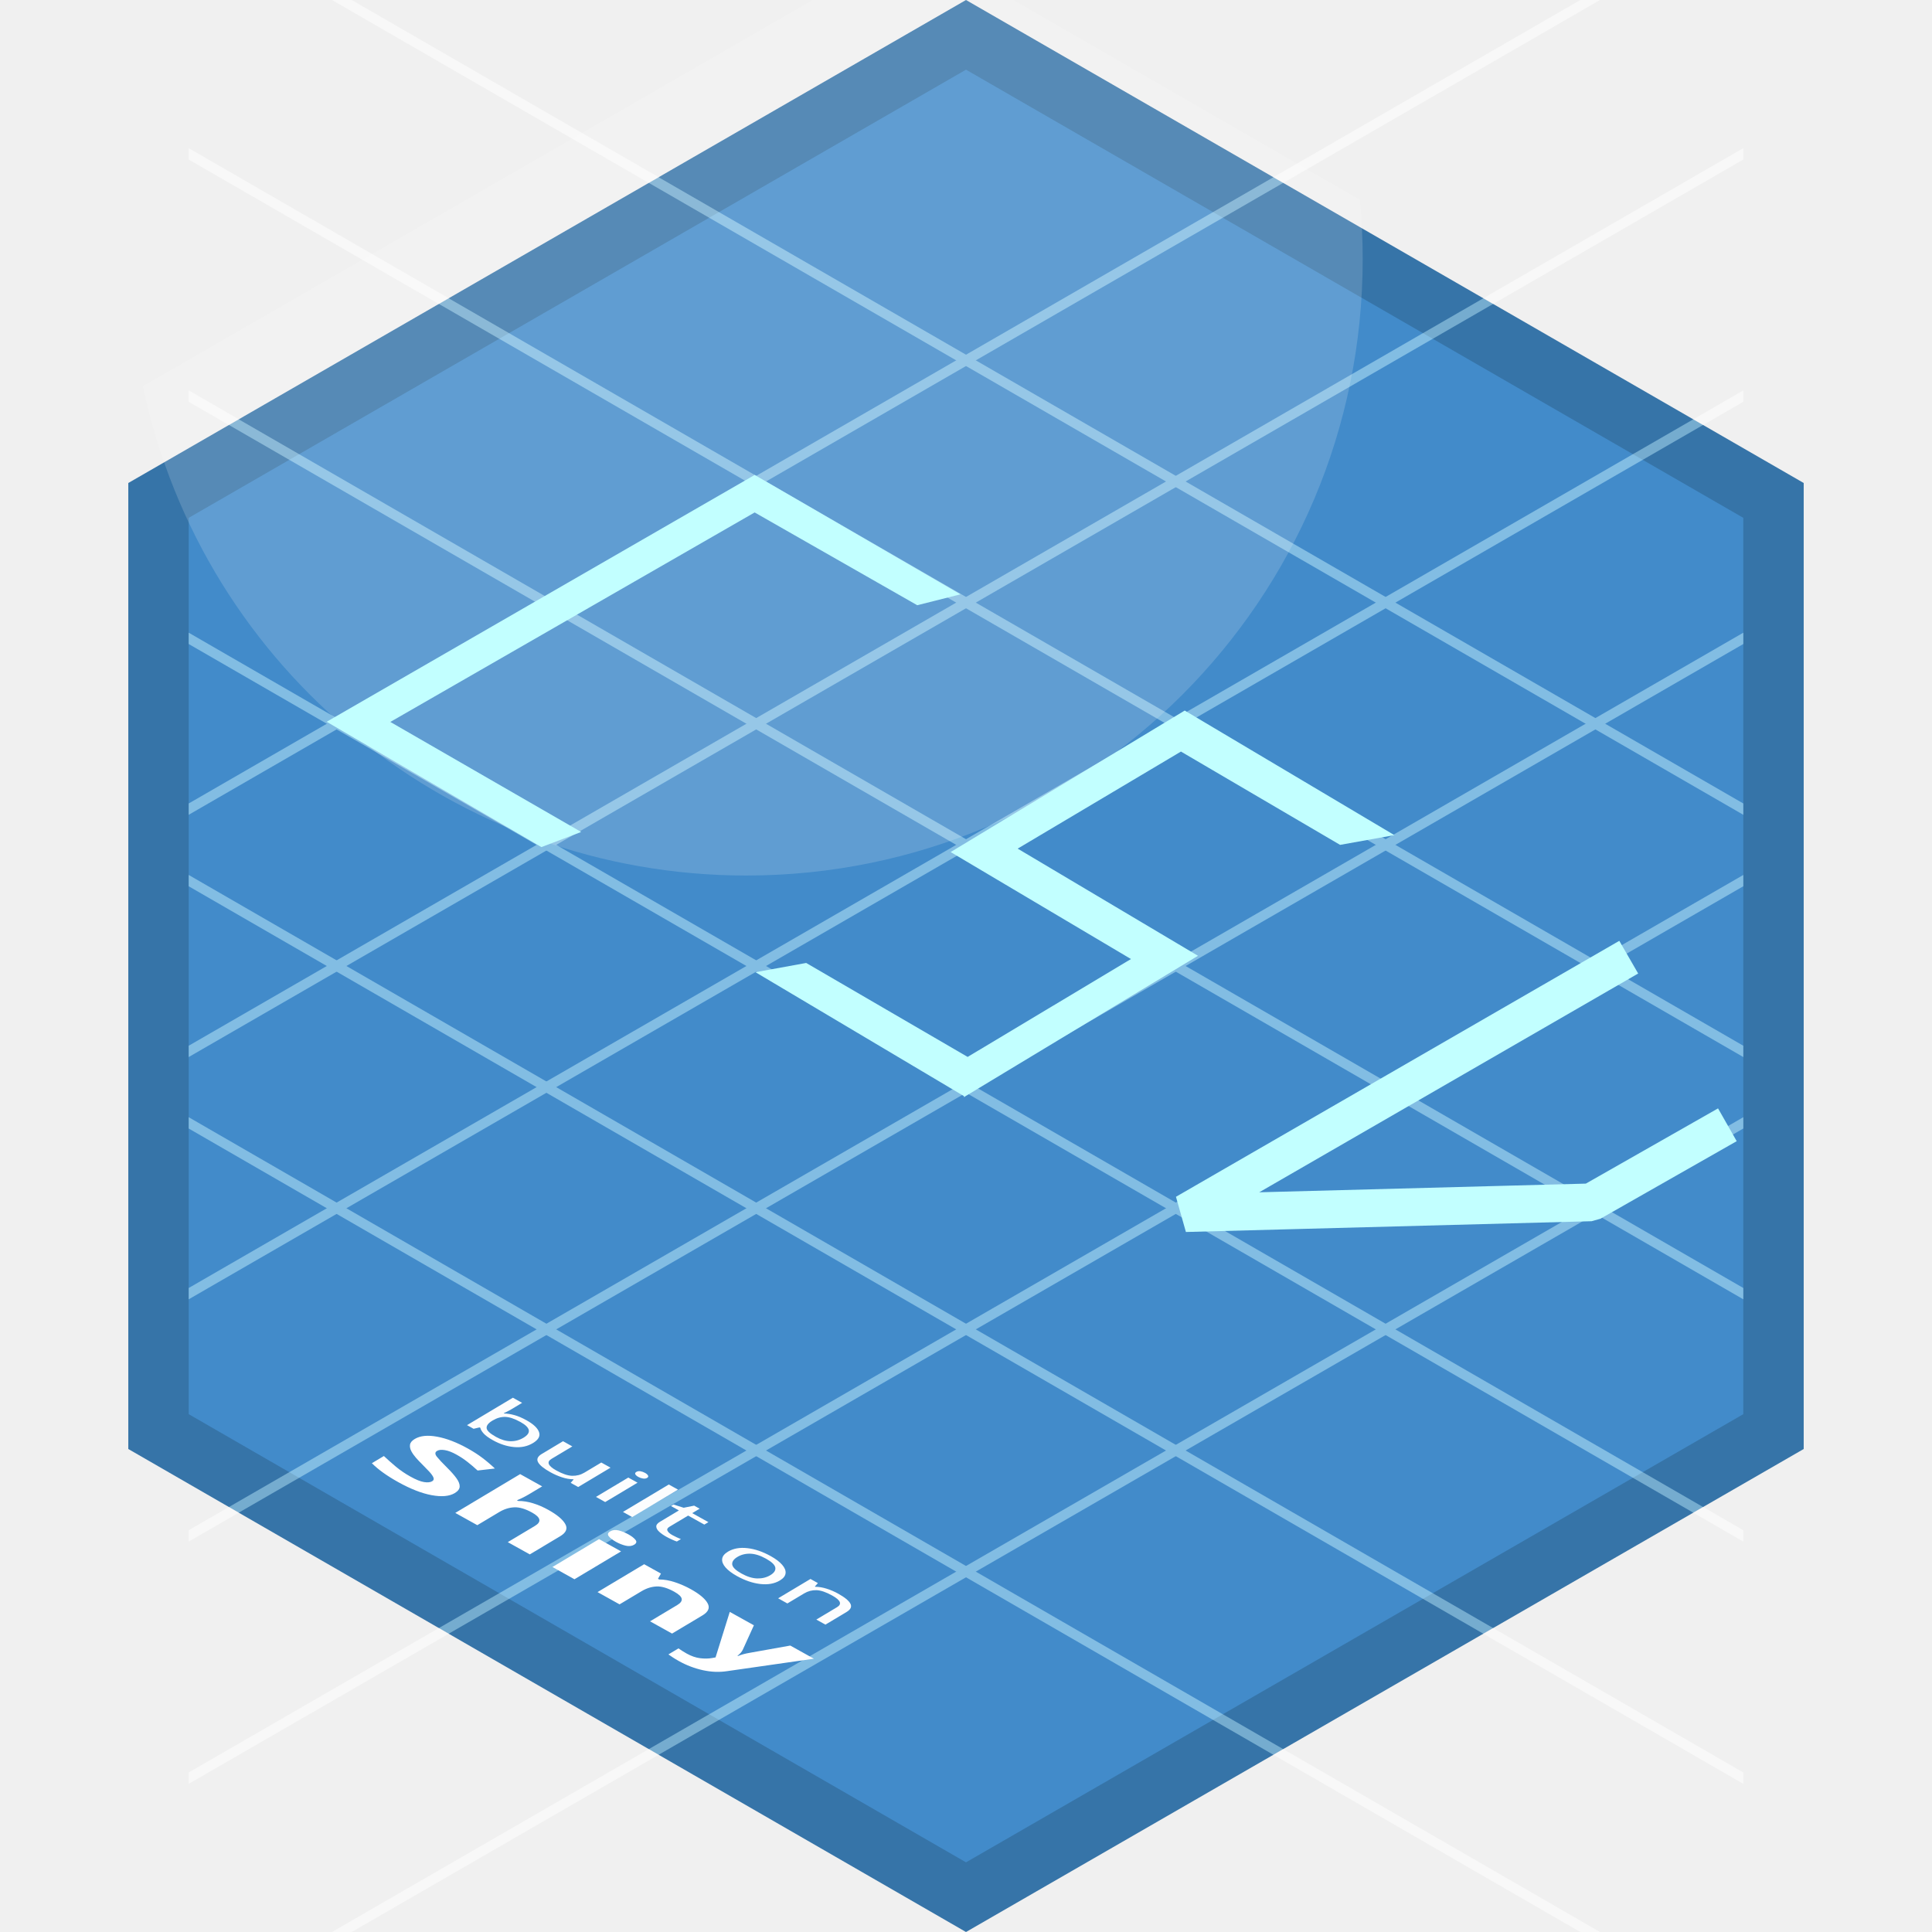
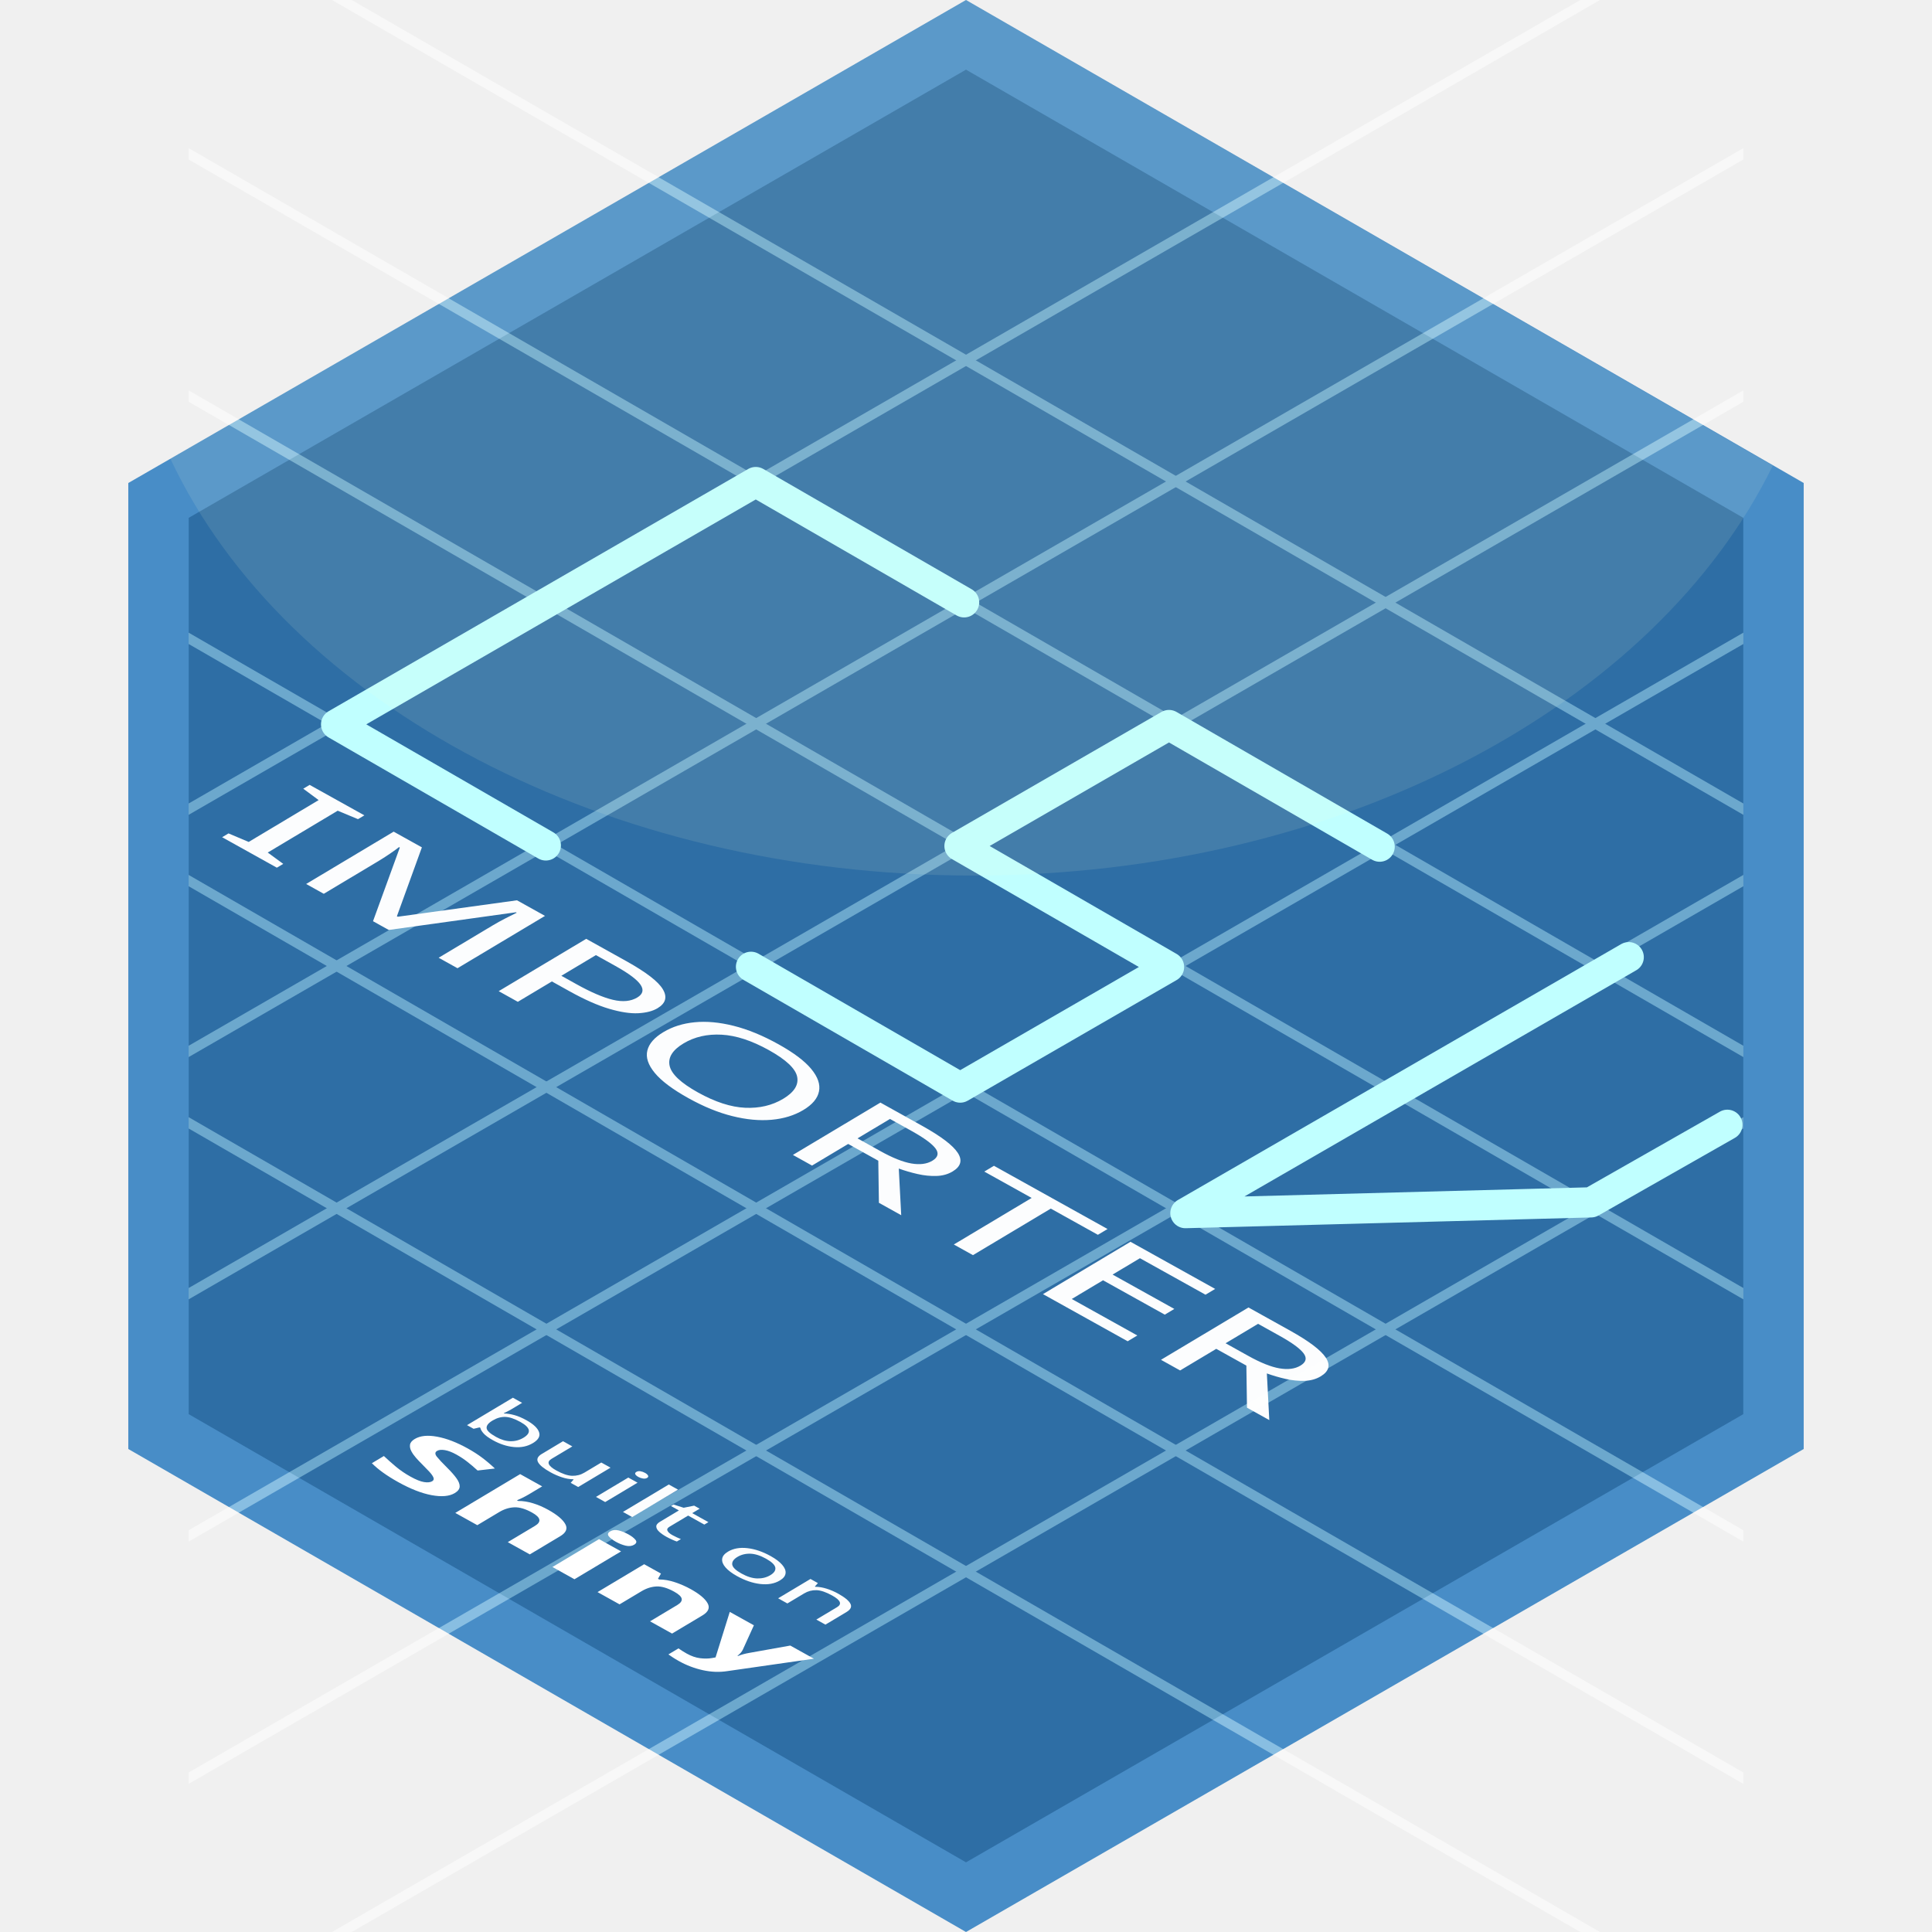
<svg xmlns="http://www.w3.org/2000/svg" width="512" height="512" viewBox="0 0 512 512" version="1.1" id="svg8">
  <defs id="defs2">
    </defs>
-   <g id="layer1" style="display:inline">
-     <path style="fill:#428bca;fill-opacity:1;stroke:#3674a8;stroke-width:15.996;stroke-linecap:round;stroke-miterlimit:4;stroke-dasharray:none;stroke-opacity:1;paint-order:fill markers stroke;stop-color:#000000" id="path861" d="M 469.797,379.436 256,502.872 42.203,379.436 42.203,132.564 256,9.128 469.797,132.564 Z" transform="matrix(1.000924,0,0,0.9995823,-0.2364416,0.1069389)" />
+   <g id="layer1" style="display:inline;mix-blend-mode:normal">
+     <path style="fill:#2e6ea5;fill-opacity:1;stroke:#488dc7;stroke-width:15.996;stroke-linecap:round;stroke-miterlimit:4;stroke-dasharray:none;stroke-opacity:1;paint-order:fill markers stroke;stop-color:#000000" id="path861" d="M 469.797,379.436 256,502.872 42.203,379.436 42.203,132.564 256,9.128 469.797,132.564 Z" transform="matrix(1.000924,0,0,0.9995823,-0.2364416,0.1069389)" />
  </g>
  <g id="layer2" style="display:inline;mix-blend-mode:soft-light">
-     <g id="g1054" style="stroke:#ffffff;stroke-width:0.999;stroke-opacity:1" transform="matrix(1.000867,-0.5778506,0,1.000891,0.00113847,140.8587)">
-       <path style="fill:none;stroke:#ffffff;stroke-width:2.997;stroke-linecap:butt;stroke-linejoin:miter;stroke-miterlimit:4;stroke-dasharray:none;stroke-opacity:1" d="M 49.956,294.78 H 461.599" id="path1007" />
-       <path style="fill:none;stroke:#ffffff;stroke-width:2.997;stroke-linecap:butt;stroke-linejoin:miter;stroke-miterlimit:4;stroke-dasharray:none;stroke-opacity:1" d="M 49.956,358.923 H 461.599" id="path1007-6" />
-       <path style="fill:none;stroke:#ffffff;stroke-width:2.997;stroke-linecap:butt;stroke-linejoin:miter;stroke-miterlimit:4;stroke-dasharray:none;stroke-opacity:1" d="M 49.956,423.065 H 461.599" id="path1007-4" />
-       <path style="fill:none;stroke:#ffffff;stroke-width:2.997;stroke-linecap:butt;stroke-linejoin:miter;stroke-miterlimit:4;stroke-dasharray:none;stroke-opacity:1" d="M 49.956,230.637 H 461.599" id="path1007-1" />
-       <path style="fill:none;stroke:#ffffff;stroke-width:2.997;stroke-linecap:butt;stroke-linejoin:miter;stroke-miterlimit:4;stroke-dasharray:none;stroke-opacity:1" d="M 49.956,166.494 H 461.599" id="path1007-2" />
-       <path style="fill:none;stroke:#ffffff;stroke-width:2.997;stroke-linecap:butt;stroke-linejoin:miter;stroke-miterlimit:4;stroke-dasharray:none;stroke-opacity:1" d="M 49.956,102.351 H 461.599" id="path1007-45" />
-     </g>
-     <g id="g1054-0" style="stroke:#ffffff;stroke-width:0.999;stroke-opacity:1" transform="matrix(-1.000867,-0.5778506,0,1.000891,511.9989,140.8587)">
-       <path style="fill:none;stroke:#ffffff;stroke-width:2.997;stroke-linecap:butt;stroke-linejoin:miter;stroke-miterlimit:4;stroke-dasharray:none;stroke-opacity:1" d="M 49.956,294.78 H 461.599" id="path1007-18" />
-       <path style="fill:none;stroke:#ffffff;stroke-width:2.997;stroke-linecap:butt;stroke-linejoin:miter;stroke-miterlimit:4;stroke-dasharray:none;stroke-opacity:1" d="M 49.956,358.923 H 461.599" id="path1007-6-4" />
-       <path style="fill:none;stroke:#ffffff;stroke-width:2.997;stroke-linecap:butt;stroke-linejoin:miter;stroke-miterlimit:4;stroke-dasharray:none;stroke-opacity:1" d="M 49.956,423.065 H 461.599" id="path1007-4-7" />
-       <path style="fill:none;stroke:#ffffff;stroke-width:2.997;stroke-linecap:butt;stroke-linejoin:miter;stroke-miterlimit:4;stroke-dasharray:none;stroke-opacity:1" d="M 49.956,230.637 H 461.599" id="path1007-1-2" />
-       <path style="fill:none;stroke:#ffffff;stroke-width:2.997;stroke-linecap:butt;stroke-linejoin:miter;stroke-miterlimit:4;stroke-dasharray:none;stroke-opacity:1" d="M 49.956,166.494 H 461.599" id="path1007-2-9" />
-       <path style="fill:none;stroke:#ffffff;stroke-width:2.997;stroke-linecap:butt;stroke-linejoin:miter;stroke-miterlimit:4;stroke-dasharray:none;stroke-opacity:1" d="M 49.956,102.351 H 461.599" id="path1007-45-9" />
+     <g id="g913">
+       <g id="g1054" style="stroke:#ffffff;stroke-width:0.999;stroke-opacity:1" transform="matrix(1.000867,-0.5778506,0,1.000891,0.00113847,140.8587)">
+         <path style="fill:none;stroke:#ffffff;stroke-width:2.997;stroke-linecap:butt;stroke-linejoin:miter;stroke-miterlimit:4;stroke-dasharray:none;stroke-opacity:1" d="M 49.956,294.78 H 461.599" id="path1007" />
+         <path style="fill:none;stroke:#ffffff;stroke-width:2.997;stroke-linecap:butt;stroke-linejoin:miter;stroke-miterlimit:4;stroke-dasharray:none;stroke-opacity:1" d="M 49.956,358.923 H 461.599" id="path1007-6" />
+         <path style="fill:none;stroke:#ffffff;stroke-width:2.997;stroke-linecap:butt;stroke-linejoin:miter;stroke-miterlimit:4;stroke-dasharray:none;stroke-opacity:1" d="M 49.956,423.065 H 461.599" id="path1007-4" />
+         <path style="fill:none;stroke:#ffffff;stroke-width:2.997;stroke-linecap:butt;stroke-linejoin:miter;stroke-miterlimit:4;stroke-dasharray:none;stroke-opacity:1" d="M 49.956,230.637 H 461.599" id="path1007-1" />
+         <path style="fill:none;stroke:#ffffff;stroke-width:2.997;stroke-linecap:butt;stroke-linejoin:miter;stroke-miterlimit:4;stroke-dasharray:none;stroke-opacity:1" d="M 49.956,166.494 H 461.599" id="path1007-2" />
+         <path style="fill:none;stroke:#ffffff;stroke-width:2.997;stroke-linecap:butt;stroke-linejoin:miter;stroke-miterlimit:4;stroke-dasharray:none;stroke-opacity:1" d="M 49.956,102.351 H 461.599" id="path1007-45" />
+       </g>
+       <g id="g1054-0" style="stroke:#ffffff;stroke-width:0.999;stroke-opacity:1" transform="matrix(-1.000867,-0.5778506,0,1.000891,511.9989,140.8587)">
+         <path style="fill:none;stroke:#ffffff;stroke-width:2.997;stroke-linecap:butt;stroke-linejoin:miter;stroke-miterlimit:4;stroke-dasharray:none;stroke-opacity:1" d="M 49.956,294.78 H 461.599" id="path1007-18" />
+         <path style="fill:none;stroke:#ffffff;stroke-width:2.997;stroke-linecap:butt;stroke-linejoin:miter;stroke-miterlimit:4;stroke-dasharray:none;stroke-opacity:1" d="M 49.956,358.923 H 461.599" id="path1007-6-4" />
+         <path style="fill:none;stroke:#ffffff;stroke-width:2.997;stroke-linecap:butt;stroke-linejoin:miter;stroke-miterlimit:4;stroke-dasharray:none;stroke-opacity:1" d="M 49.956,423.065 H 461.599" id="path1007-4-7" />
+         <path style="fill:none;stroke:#ffffff;stroke-width:2.997;stroke-linecap:butt;stroke-linejoin:miter;stroke-miterlimit:4;stroke-dasharray:none;stroke-opacity:1" d="M 49.956,230.637 H 461.599" id="path1007-1-2" />
+         <path style="fill:none;stroke:#ffffff;stroke-width:2.997;stroke-linecap:butt;stroke-linejoin:miter;stroke-miterlimit:4;stroke-dasharray:none;stroke-opacity:1" d="M 49.956,166.494 H 461.599" id="path1007-2-9" />
+         <path style="fill:none;stroke:#ffffff;stroke-width:2.997;stroke-linecap:butt;stroke-linejoin:miter;stroke-miterlimit:4;stroke-dasharray:none;stroke-opacity:1" d="M 49.956,102.351 H 461.599" id="path1007-45-9" />
+       </g>
    </g>
  </g>
+   <g id="layer4" style="display:inline">
+     <path style="fill:none;stroke:#c0ffff;stroke-width:8;stroke-linecap:round;stroke-linejoin:round;stroke-miterlimit:4;stroke-dasharray:none;stroke-opacity:1" d="m 365.625,224.375 -55.831,-32.234 -55.522,32.056 55.542,32.067 -55.351,31.957 -55.441,-32.009" id="path857" />
+     <path style="font-variation-settings:normal;opacity:1;vector-effect:none;fill:none;fill-opacity:1;stroke:#c0ffff;stroke-width:8;stroke-linecap:round;stroke-linejoin:round;stroke-miterlimit:4;stroke-dasharray:none;stroke-dashoffset:0;stroke-opacity:1;stop-color:#000000;stop-opacity:1" d="M 255.5,159.625 200.285,127.747 89.068,191.958 144.65,224.049" id="path859" />
+     <path id="rect1226" style="font-variation-settings:normal;display:inline;opacity:1;vector-effect:none;fill:none;fill-opacity:1;stroke:#c0ffff;stroke-width:8;stroke-linecap:round;stroke-linejoin:round;stroke-miterlimit:4;stroke-dasharray:none;stroke-dashoffset:0;stroke-opacity:1;paint-order:fill markers stroke;stop-color:#000000;stop-opacity:1" d="M 457.773,298.078 421.648,318.636 314.144,321.491 370.182,289.138 431.63,253.661" />
+     <text xml:space="preserve" style="font-style:normal;font-variant:normal;font-weight:300;font-stretch:normal;font-size:45.933px;line-height:1.25;font-family:'Leelawadee UI';-inkscape-font-specification:'Leelawadee UI, Light';font-variant-ligatures:normal;font-variant-caps:normal;font-variant-numeric:normal;font-variant-east-asian:normal;letter-spacing:0px;word-spacing:0px;display:inline;fill:#ffffff;fill-opacity:0.983;stroke:none;stroke-width:1" x="179.936" y="231.606" id="text1246-5" transform="matrix(1.224745,0.6817228,-0.7071068,0.4229037,0,0)">
+       <tspan id="tspan1244-3" x="179.936" y="231.606" style="font-style:normal;font-variant:normal;font-weight:300;font-stretch:normal;font-size:45.933px;font-family:'Leelawadee UI';-inkscape-font-specification:'Leelawadee UI, Light';font-variant-ligatures:normal;font-variant-caps:normal;font-variant-numeric:normal;font-variant-east-asian:normal;fill:#ffffff;fill-opacity:0.983;stroke-width:1">IMPORTER</tspan>
+     </text>
+   </g>
  <g id="layer3" style="display:inline">
-     <path id="path905" style="display:inline;fill:#ffffff;fill-opacity:0.16;stroke:none;stroke-width:15;stroke-linecap:round;stroke-miterlimit:4;stroke-dasharray:none;stroke-opacity:1;paint-order:fill markers stroke;stop-color:#000000" d="M 241.959,-15.318 37.876,102.351 A 163.385,163.385 0 0 0 197.746,232.025 163.385,163.385 0 0 0 361.13,68.641 163.385,163.385 0 0 0 360.376,52.957 Z" />
-     <path id="path1105-5" style="font-style:normal;font-variant:normal;font-weight:normal;font-stretch:normal;font-size:94.215px;line-height:1.25;font-family:Marlett;-inkscape-font-specification:Marlett;letter-spacing:0px;word-spacing:0px;display:inline;fill:#c2ffff;fill-opacity:1;stroke:none;stroke-width:1" d="m 200.003,125.866 -113.433,65.412 56.906,33.208 10.541,-4.006 -50.577,-29.159 96.551,-55.516 43.086,24.585 11.456,-2.888 z" />
-     <path id="path1105-5-7" style="font-style:normal;font-variant:normal;font-weight:normal;font-stretch:normal;font-size:94.215px;line-height:1.25;font-family:Marlett;-inkscape-font-specification:Marlett;letter-spacing:0px;word-spacing:0px;display:inline;fill:#c2ffff;fill-opacity:1;stroke:none;stroke-width:1" d="m 313.957,188.297 -0.003,0.01 -62.023,37.496 47.786,28.352 -43.282,25.939 -42.788,-24.901 -13.436,2.451 55.259,32.848 -0.024,0.258 0.226,-0.137 0.097,0.057 0.007,-0.119 61.706,-37.258 -47.787,-28.398 43.27,-25.723 42.171,24.728 14.384,-2.583 -55.548,-33.01 5.6e-4,-0.01 -0.008,0.004 z" />
-     <path id="rect1226" style="fill:none;fill-opacity:1;stroke:#c2ffff;stroke-width:10;stroke-linecap:butt;stroke-linejoin:bevel;stroke-miterlimit:4;stroke-dasharray:none;stroke-opacity:1;paint-order:fill markers stroke;stop-color:#000000" d="M 457.773,298.078 421.648,318.636 314.144,321.491 370.182,289.138 431.63,253.661" />
+     <path id="path905" style="display:inline;fill:#fffede;fill-opacity:0.103;stroke:none;stroke-width:15;stroke-linecap:round;stroke-miterlimit:4;stroke-dasharray:none;stroke-opacity:1;paint-order:fill markers stroke;stop-color:#000000" d="M 256,0 45.137,121.54 c 30.728,65.382 115.688,110.485 212.758,110.485 97.749,-1.3e-4 180.93,-45.321 211.915,-108.622 z" />
    <text xml:space="preserve" style="font-style:normal;font-variant:normal;font-weight:300;font-stretch:normal;font-size:22.627px;line-height:1.25;font-family:'Leelawadee UI';-inkscape-font-specification:'Leelawadee UI, Light';font-variant-ligatures:normal;font-variant-caps:normal;font-variant-numeric:normal;font-variant-east-asian:normal;letter-spacing:0px;word-spacing:0px;fill:#ffffff;fill-opacity:0.983;stroke:none;stroke-width:1" x="317.476" y="378.184" id="text1246" transform="matrix(1.224745,0.6817228,-0.7071068,0.4229037,0,0)">
      <tspan id="tspan1244" x="317.476" y="378.184" style="font-style:normal;font-variant:normal;font-weight:300;font-stretch:normal;font-size:22.627px;font-family:'Leelawadee UI';-inkscape-font-specification:'Leelawadee UI, Light';font-variant-ligatures:normal;font-variant-caps:normal;font-variant-numeric:normal;font-variant-east-asian:normal;fill:#ffffff;fill-opacity:0.983;stroke-width:1">built on </tspan>
    </text>
    <text xml:space="preserve" style="font-style:normal;font-variant:normal;font-weight:bold;font-stretch:normal;font-size:32px;line-height:1.25;font-family:'Leelawadee UI';-inkscape-font-specification:'Leelawadee UI, Bold';font-variant-ligatures:normal;font-variant-caps:normal;font-variant-numeric:normal;font-variant-east-asian:normal;letter-spacing:0px;word-spacing:0px;display:inline;fill:#ffffff;fill-opacity:1;stroke:none;stroke-width:1" x="314.399" y="408.792" id="text1246-8" transform="matrix(1.224745,0.6817228,-0.7071068,0.4229037,0,0)">
      <tspan id="tspan1244-4" x="314.399" y="408.792" style="font-style:normal;font-variant:normal;font-weight:bold;font-stretch:normal;font-size:32px;font-family:'Leelawadee UI';-inkscape-font-specification:'Leelawadee UI, Bold';font-variant-ligatures:normal;font-variant-caps:normal;font-variant-numeric:normal;font-variant-east-asian:normal;fill:#ffffff;fill-opacity:1;stroke-width:1">Shiny</tspan>
    </text>
  </g>
</svg>
